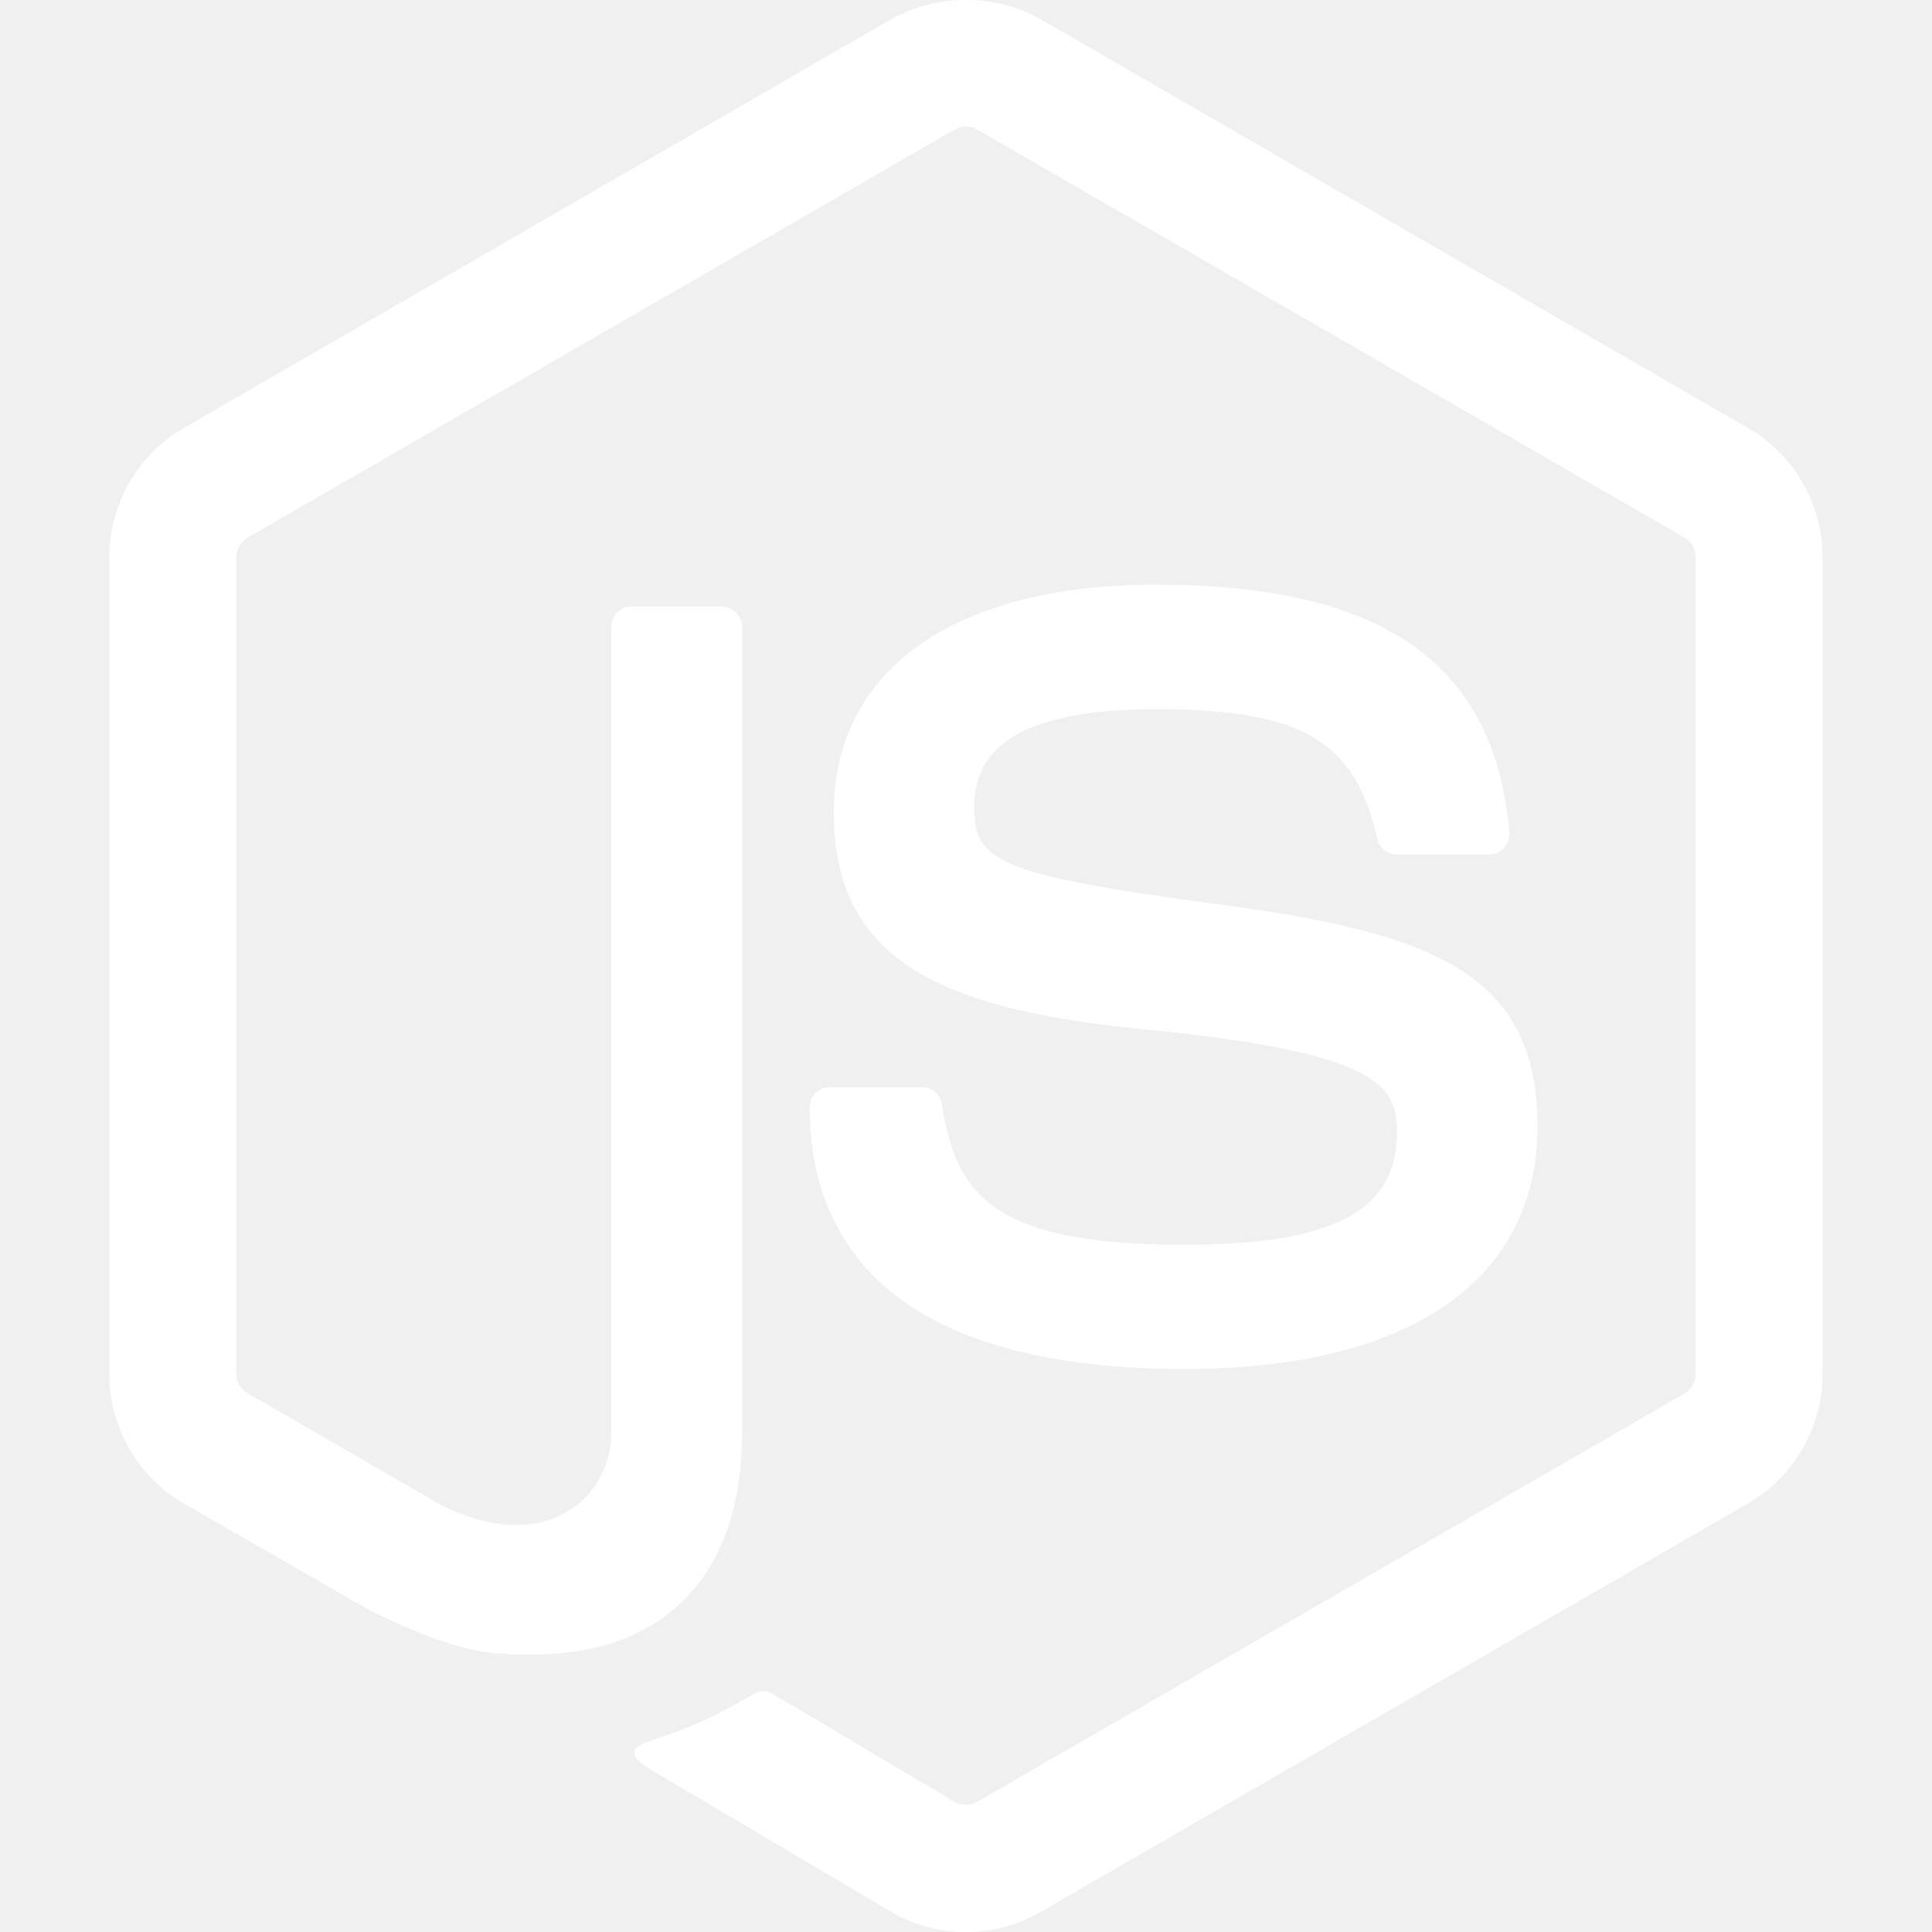
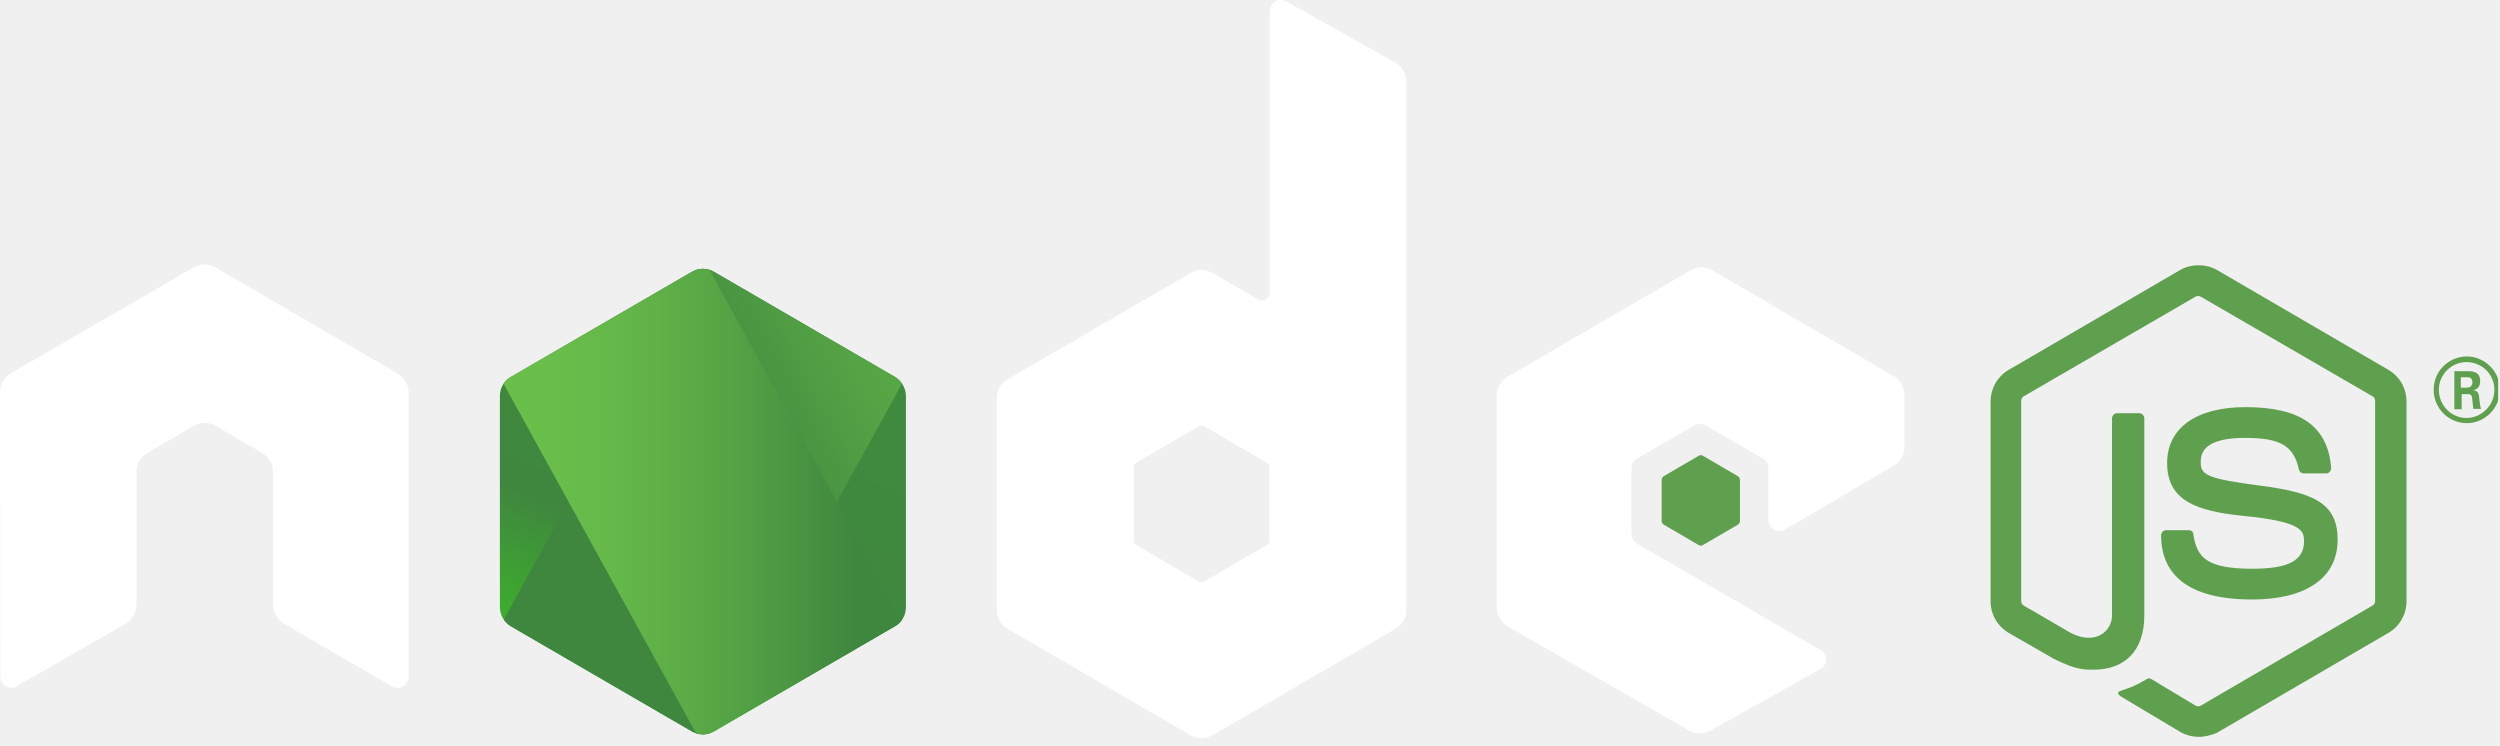
- <svg xmlns="http://www.w3.org/2000/svg" fill="#ffffff" role="img" viewBox="0 0 24 24">
-   <path d="M11.998,24c-0.321,0-0.641-0.084-0.922-0.247l-2.936-1.737c-0.438-0.245-0.224-0.332-0.08-0.383 c0.585-0.203,0.703-0.25,1.328-0.604c0.065-0.037,0.151-0.023,0.218,0.017l2.256,1.339c0.082,0.045,0.197,0.045,0.272,0l8.795-5.076 c0.082-0.047,0.134-0.141,0.134-0.238V6.921c0-0.099-0.053-0.192-0.137-0.242l-8.791-5.072c-0.081-0.047-0.189-0.047-0.271,0 L3.075,6.68C2.99,6.729,2.936,6.825,2.936,6.921v10.15c0,0.097,0.054,0.189,0.139,0.235l2.409,1.392 c1.307,0.654,2.108-0.116,2.108-0.89V7.787c0-0.142,0.114-0.253,0.256-0.253h1.115c0.139,0,0.255,0.112,0.255,0.253v10.021 c0,1.745-0.95,2.745-2.604,2.745c-0.508,0-0.909,0-2.026-0.551L2.28,18.675c-0.57-0.329-0.922-0.945-0.922-1.604V6.921 c0-0.659,0.353-1.275,0.922-1.603l8.795-5.082c0.557-0.315,1.296-0.315,1.848,0l8.794,5.082c0.57,0.329,0.924,0.944,0.924,1.603 v10.15c0,0.659-0.354,1.273-0.924,1.604l-8.794,5.078C12.643,23.916,12.324,24,11.998,24z M19.099,13.993 c0-1.9-1.284-2.406-3.987-2.763c-2.731-0.361-3.009-0.548-3.009-1.187c0-0.528,0.235-1.233,2.258-1.233 c1.807,0,2.473,0.389,2.747,1.607c0.024,0.115,0.129,0.199,0.247,0.199h1.141c0.071,0,0.138-0.031,0.186-0.081 c0.048-0.054,0.074-0.123,0.067-0.196c-0.177-2.098-1.571-3.076-4.388-3.076c-2.508,0-4.004,1.058-4.004,2.833 c0,1.925,1.488,2.457,3.895,2.695c2.88,0.282,3.103,0.703,3.103,1.269c0,0.983-0.789,1.402-2.642,1.402 c-2.327,0-2.839-0.584-3.011-1.742c-0.02-0.124-0.126-0.215-0.253-0.215h-1.137c-0.141,0-0.254,0.112-0.254,0.253 c0,1.482,0.806,3.248,4.655,3.248C17.501,17.007,19.099,15.91,19.099,13.993z" />
+ <svg xmlns="http://www.w3.org/2000/svg" viewBox="0 0 267.2 79.7" fill="none">
+   <mask id="a" maskUnits="userSpaceOnUse" x="0" y="0" width="267" height="80" style="mask-type:luminance">
+     <path d="M267 0H0v79.378h267z" fill="#fff" />
+   </mask>
+   <g mask="url(#a)">
+     <path d="M234.983 78.755a4 4 0 0 1-1.933-.51l-6.121-3.658c-.921-.51-.46-.695-.184-.787 1.242-.417 1.472-.51 2.761-1.25.138-.093.322-.047.46.046l4.694 2.825c.184.092.414.092.552 0l18.363-10.698c.183-.092.277-.277.277-.509V42.867c0-.232-.094-.417-.277-.51l-18.363-10.65c-.184-.093-.414-.093-.552 0l-18.362 10.65c-.184.093-.276.324-.276.51v21.347c0 .186.092.417.276.51l5.016 2.917c2.715 1.39 4.418-.232 4.418-1.852v-21.07c0-.278.23-.556.553-.556h2.347c.276 0 .552.232.552.556v21.07c0 3.658-1.979 5.788-5.431 5.788-1.058 0-1.886 0-4.234-1.157l-4.832-2.779a3.91 3.91 0 0 1-1.933-3.38V42.912c0-1.39.737-2.686 1.933-3.38l18.363-10.697c1.15-.649 2.715-.649 3.865 0l18.363 10.696a3.91 3.91 0 0 1 1.932 3.381V64.26c0 1.39-.736 2.686-1.932 3.381l-18.363 10.697c-.552.232-1.242.417-1.932.417" fill="#5FA04E" />
+     <path d="M240.69 64.075c-8.055 0-9.712-3.705-9.712-6.854 0-.277.23-.555.552-.555h2.393c.277 0 .507.185.507.463.368 2.454 1.426 3.658 6.305 3.658 3.866 0 5.523-.88 5.523-2.963 0-1.204-.462-2.084-6.49-2.686-5.016-.51-8.146-1.621-8.146-5.65 0-3.75 3.13-5.974 8.376-5.974 5.892 0 8.791 2.038 9.159 6.484a.76.76 0 0 1-.137.416c-.094.093-.231.186-.371.186h-2.439a.54.54 0 0 1-.505-.417c-.553-2.547-1.98-3.38-5.753-3.38-4.234 0-4.74 1.481-4.74 2.593 0 1.342.598 1.76 6.305 2.5 5.66.741 8.33 1.806 8.33 5.788 0 4.076-3.36 6.391-9.157 6.391m26.51-22.413c0 1.945-1.612 3.566-3.546 3.566a3.556 3.556 0 0 1-3.543-3.566 3.556 3.556 0 0 1 3.543-3.565c1.888 0 3.546 1.574 3.546 3.565m-6.536 0c0 1.667 1.335 3.01 2.944 3.01 1.658 0 2.993-1.39 2.993-3.01 0-1.667-1.335-2.963-2.993-2.963a2.975 2.975 0 0 0-2.944 2.963m1.657-1.991h1.381c.46 0 1.381 0 1.381 1.065 0 .74-.462.88-.739.973.554.046.599.416.645.926.046.324.094.88.185 1.065h-.83c0-.186-.137-1.204-.137-1.25-.045-.232-.137-.325-.413-.325h-.691v1.62h-.782zm.736 1.76h.597c.508 0 .599-.37.599-.556 0-.556-.368-.556-.599-.556h-.642v1.112z" fill="#5FA04E" />
+     <path fill-rule="evenodd" clip-rule="evenodd" d="M43.674 41.954c0-.834-.46-1.62-1.197-2.038L23.01 28.572c-.322-.185-.69-.278-1.058-.324h-.184c-.368 0-.736.139-1.059.324l-19.512 11.3A2.38 2.38 0 0 0 0 41.953l.046 30.378c0 .416.23.833.598 1.018.368.232.829.232 1.15 0l11.598-6.668a2.36 2.36 0 0 0 1.197-2.037V50.428c0-.833.46-1.62 1.196-2.037l4.924-2.871a2.2 2.2 0 0 1 1.197-.325c.414 0 .828.093 1.15.325l4.925 2.87a2.36 2.36 0 0 1 1.196 2.038v14.217c0 .833.46 1.62 1.197 2.037l11.505 6.668c.368.232.828.232 1.197 0 .368-.185.598-.602.598-1.018zM137.465.139c-.369-.185-.829-.185-1.151 0-.368.231-.598.602-.598 1.019v30.1a.89.89 0 0 1-.415.74.88.88 0 0 1-.828 0l-4.878-2.825a2.36 2.36 0 0 0-2.347 0L107.735 40.52a2.36 2.36 0 0 0-1.196 2.037V65.2c0 .834.46 1.621 1.196 2.038l19.513 11.345a2.36 2.36 0 0 0 2.347 0l19.513-11.345a2.36 2.36 0 0 0 1.196-2.038V8.752c0-.88-.46-1.667-1.196-2.084zm-1.795 57.606c0 .232-.092.417-.276.51l-6.674 3.89a.68.68 0 0 1-.598 0l-6.673-3.89c-.184-.093-.276-.325-.276-.51v-7.78c0-.231.092-.416.276-.509l6.673-3.89a.68.68 0 0 1 .598 0l6.674 3.89c.184.093.276.324.276.51zm66.728-7.965c.737-.417 1.151-1.204 1.151-2.038v-5.51c0-.834-.46-1.62-1.151-2.037l-19.375-11.3a2.36 2.36 0 0 0-2.347 0l-19.512 11.346a2.36 2.36 0 0 0-1.197 2.037v22.645c0 .833.46 1.62 1.197 2.037l19.374 11.114c.737.416 1.611.416 2.301 0l11.736-6.576c.368-.185.598-.602.598-1.019s-.23-.833-.598-1.018L174.97 58.115c-.368-.231-.598-.602-.598-1.018v-7.085c0-.417.23-.834.598-1.02l6.121-3.518a1.12 1.12 0 0 1 1.196 0l6.121 3.519c.368.231.598.602.598 1.019v5.557c0 .416.23.833.599 1.018.368.232.828.232 1.196 0z" fill="#fff" />
+     <path fill-rule="evenodd" clip-rule="evenodd" d="M181.551 48.716a.42.42 0 0 1 .461 0l3.727 2.176c.138.092.23.231.23.417v4.352a.49.49 0 0 1-.23.417l-3.727 2.177a.42.42 0 0 1-.461 0l-3.727-2.177a.49.49 0 0 1-.23-.417V51.31c0-.185.092-.325.23-.417z" fill="#5FA04E" />
+     <g transform="translate(53.428, 28.628)">
+       <path fill="url(#b)" d="M22.873.417a2.36 2.36 0 0 0-2.348 0L1.151 11.669C.414 12.086 0 12.873 0 13.707v22.551c0 .834.46 1.621 1.15 2.038l19.375 11.253a2.36 2.36 0 0 0 2.348 0l19.374-11.253c.737-.417 1.15-1.204 1.15-2.038V13.707c0-.834-.46-1.62-1.15-2.038z" />
+       <path fill="url(#c)" clip-path="url(#d)" d="m21.699-1.047 21.506 12.995L21.7 51.073.153 38.055z" />
+       <path fill="url(#e)" clip-path="url(#d)" d="M21.699-1.047.153 11.948l21.546 39.125 21.506-13.018z" />
+     </g>
+   </g>
+   <defs>
+     <linearGradient id="b" x1="30.33" y1="8.56" x2="14.9" y2="44.7" gradientUnits="userSpaceOnUse">
+       <stop stop-color="#3F8B3D" />
+       <stop offset=".64" stop-color="#3F873F" />
+       <stop offset=".93" stop-color="#3DA92E" />
+       <stop offset="1" stop-color="#3DAE2B" />
+     </linearGradient>
+     <linearGradient id="c" x1="18.8" y1="26.8" x2="68" y2=".4" gradientUnits="userSpaceOnUse">
+       <stop offset=".14" stop-color="#3F873F" />
+       <stop offset=".4" stop-color="#52A044" />
+       <stop offset=".71" stop-color="#64B749" />
+       <stop offset=".91" stop-color="#6ABF4B" />
+     </linearGradient>
+     <linearGradient id="e" x1=".25" y1="24.5" x2="44" y2="24.5" gradientUnits="userSpaceOnUse">
+       <stop offset=".09" stop-color="#6ABF4B" />
+       <stop offset=".29" stop-color="#64B749" />
+       <stop offset=".6" stop-color="#52A044" />
+       <stop offset=".86" stop-color="#3F873F" />
+     </linearGradient>
+     <clipPath id="d">
+       <path d="M22.873.417a2.36 2.36 0 0 0-2.348 0L1.151 11.669C.414 12.086 0 12.873 0 13.707v22.551c0 .834.46 1.621 1.15 2.038l19.375 11.253a2.36 2.36 0 0 0 2.348 0l19.374-11.253c.737-.417 1.15-1.204 1.15-2.038V13.707c0-.834-.46-1.62-1.15-2.038z" />
+     </clipPath>
+   </defs>
</svg>
